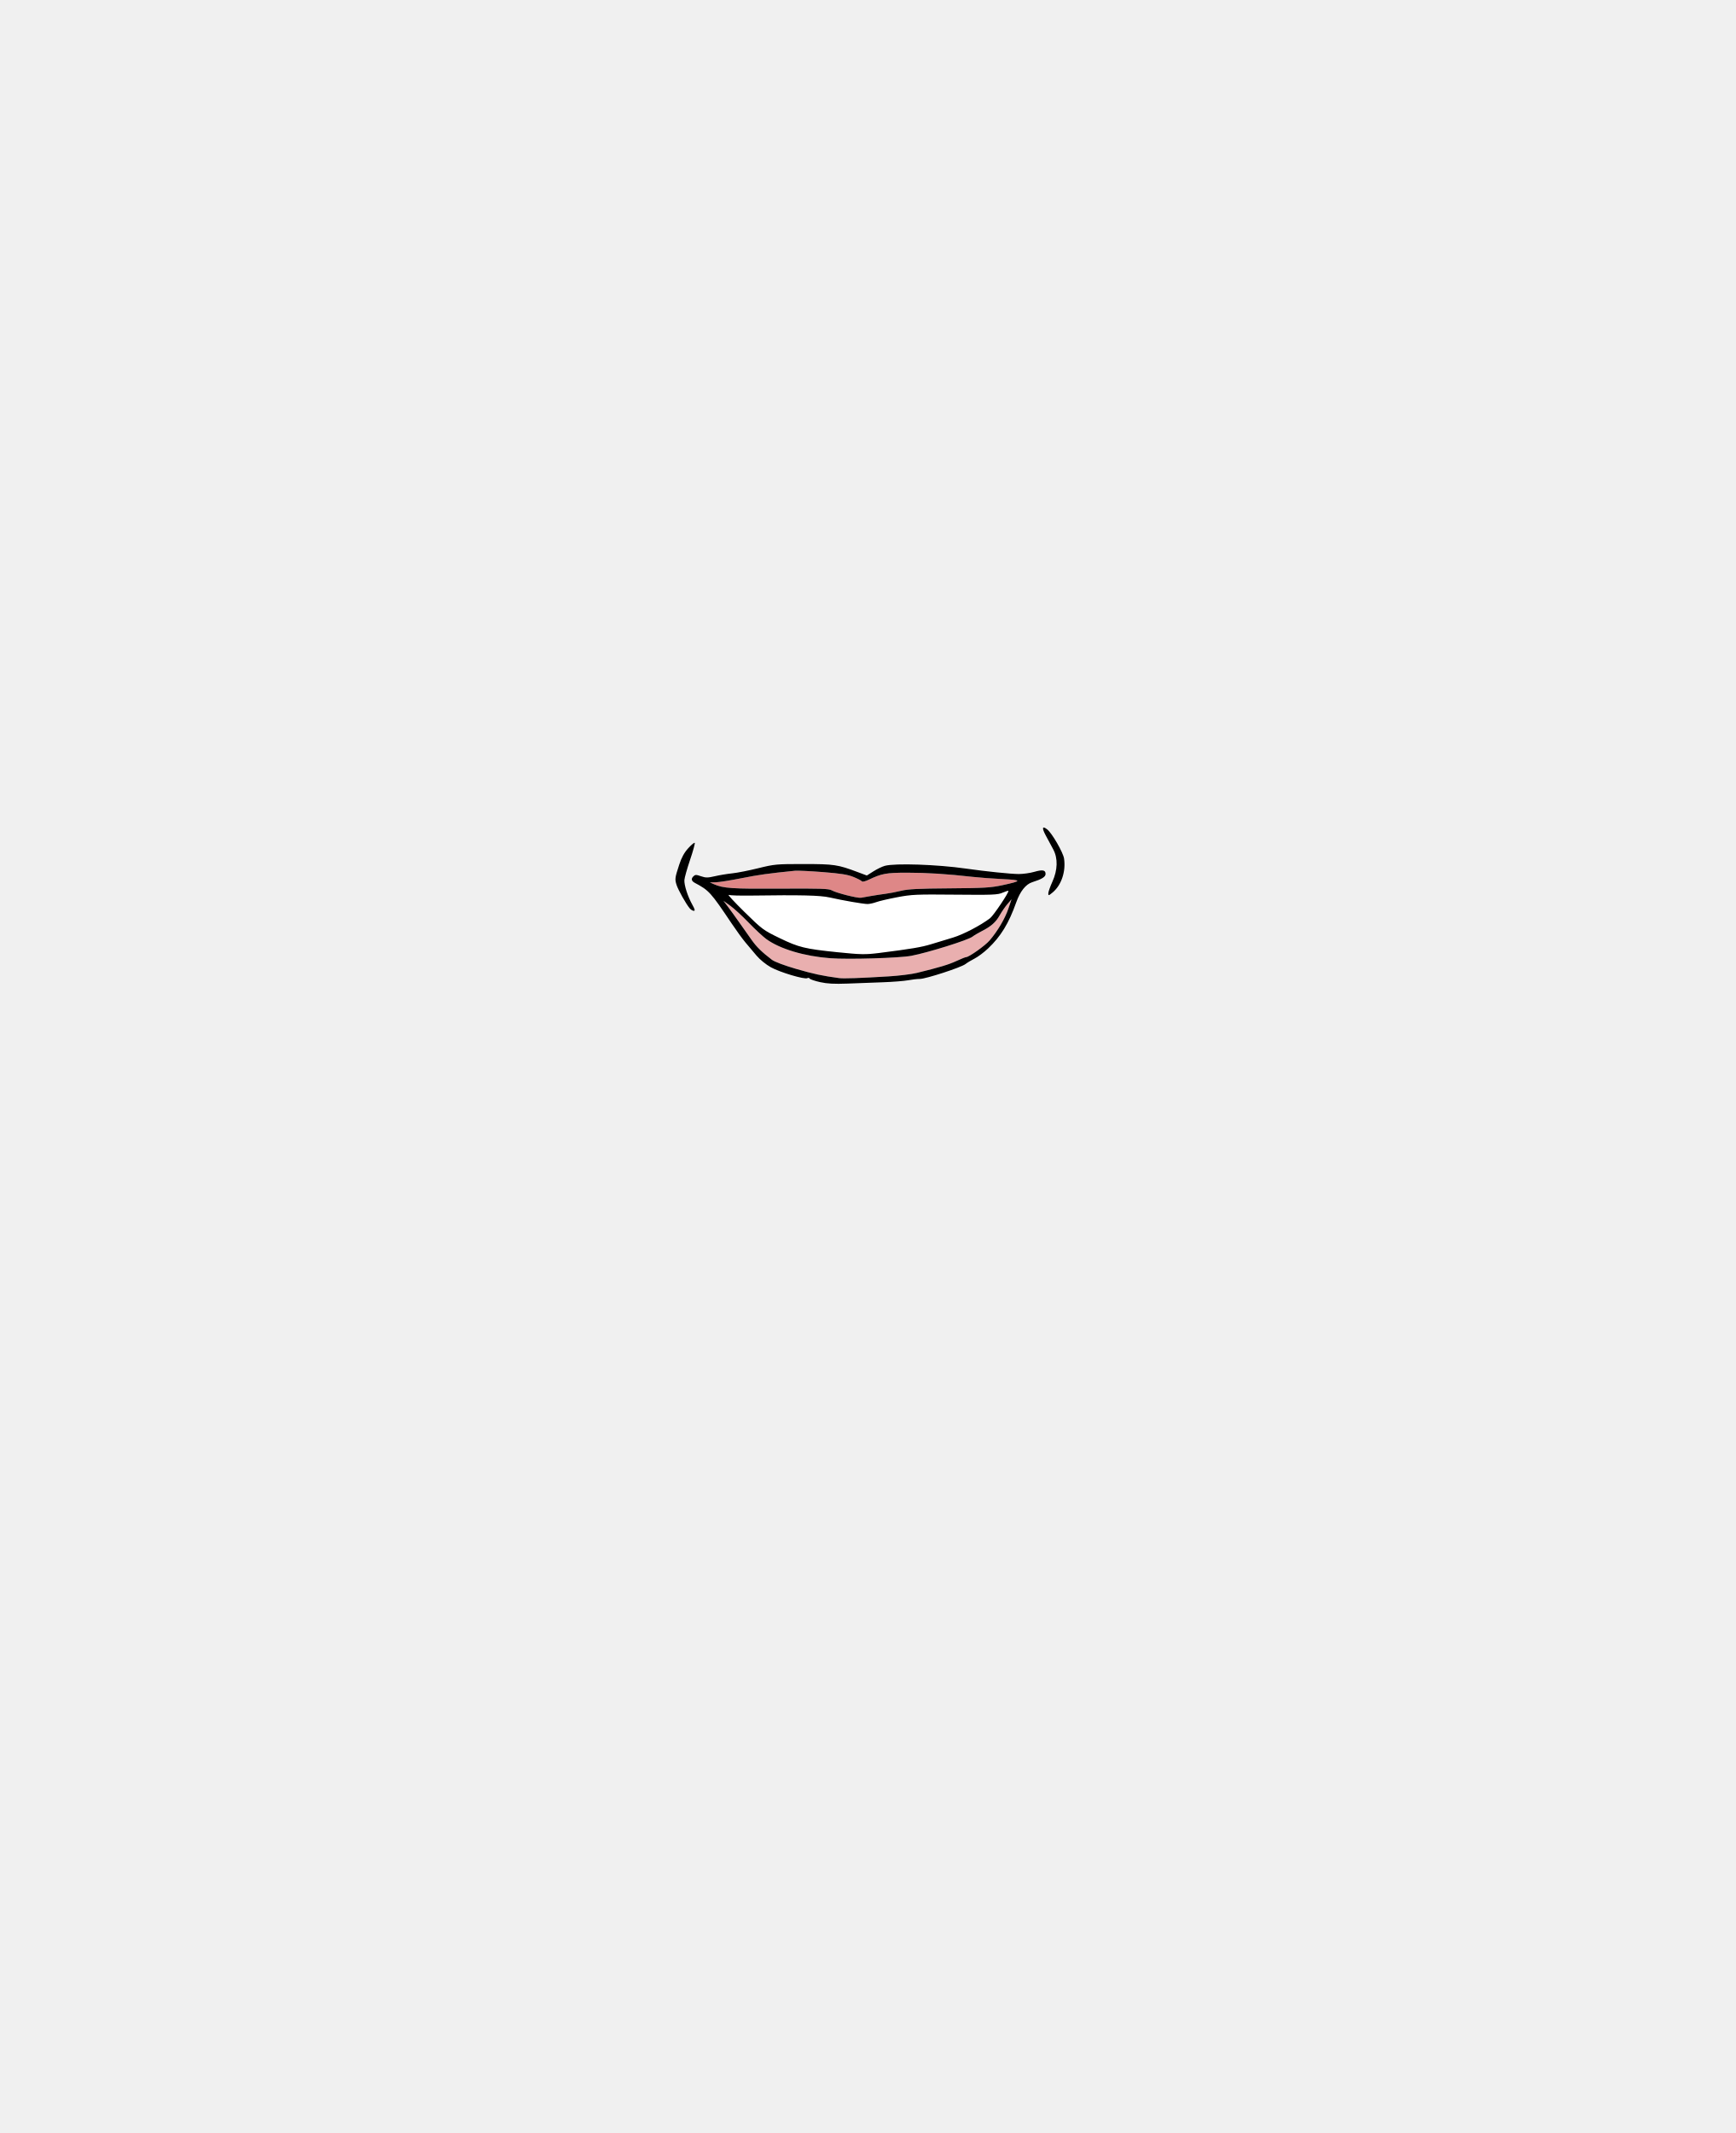
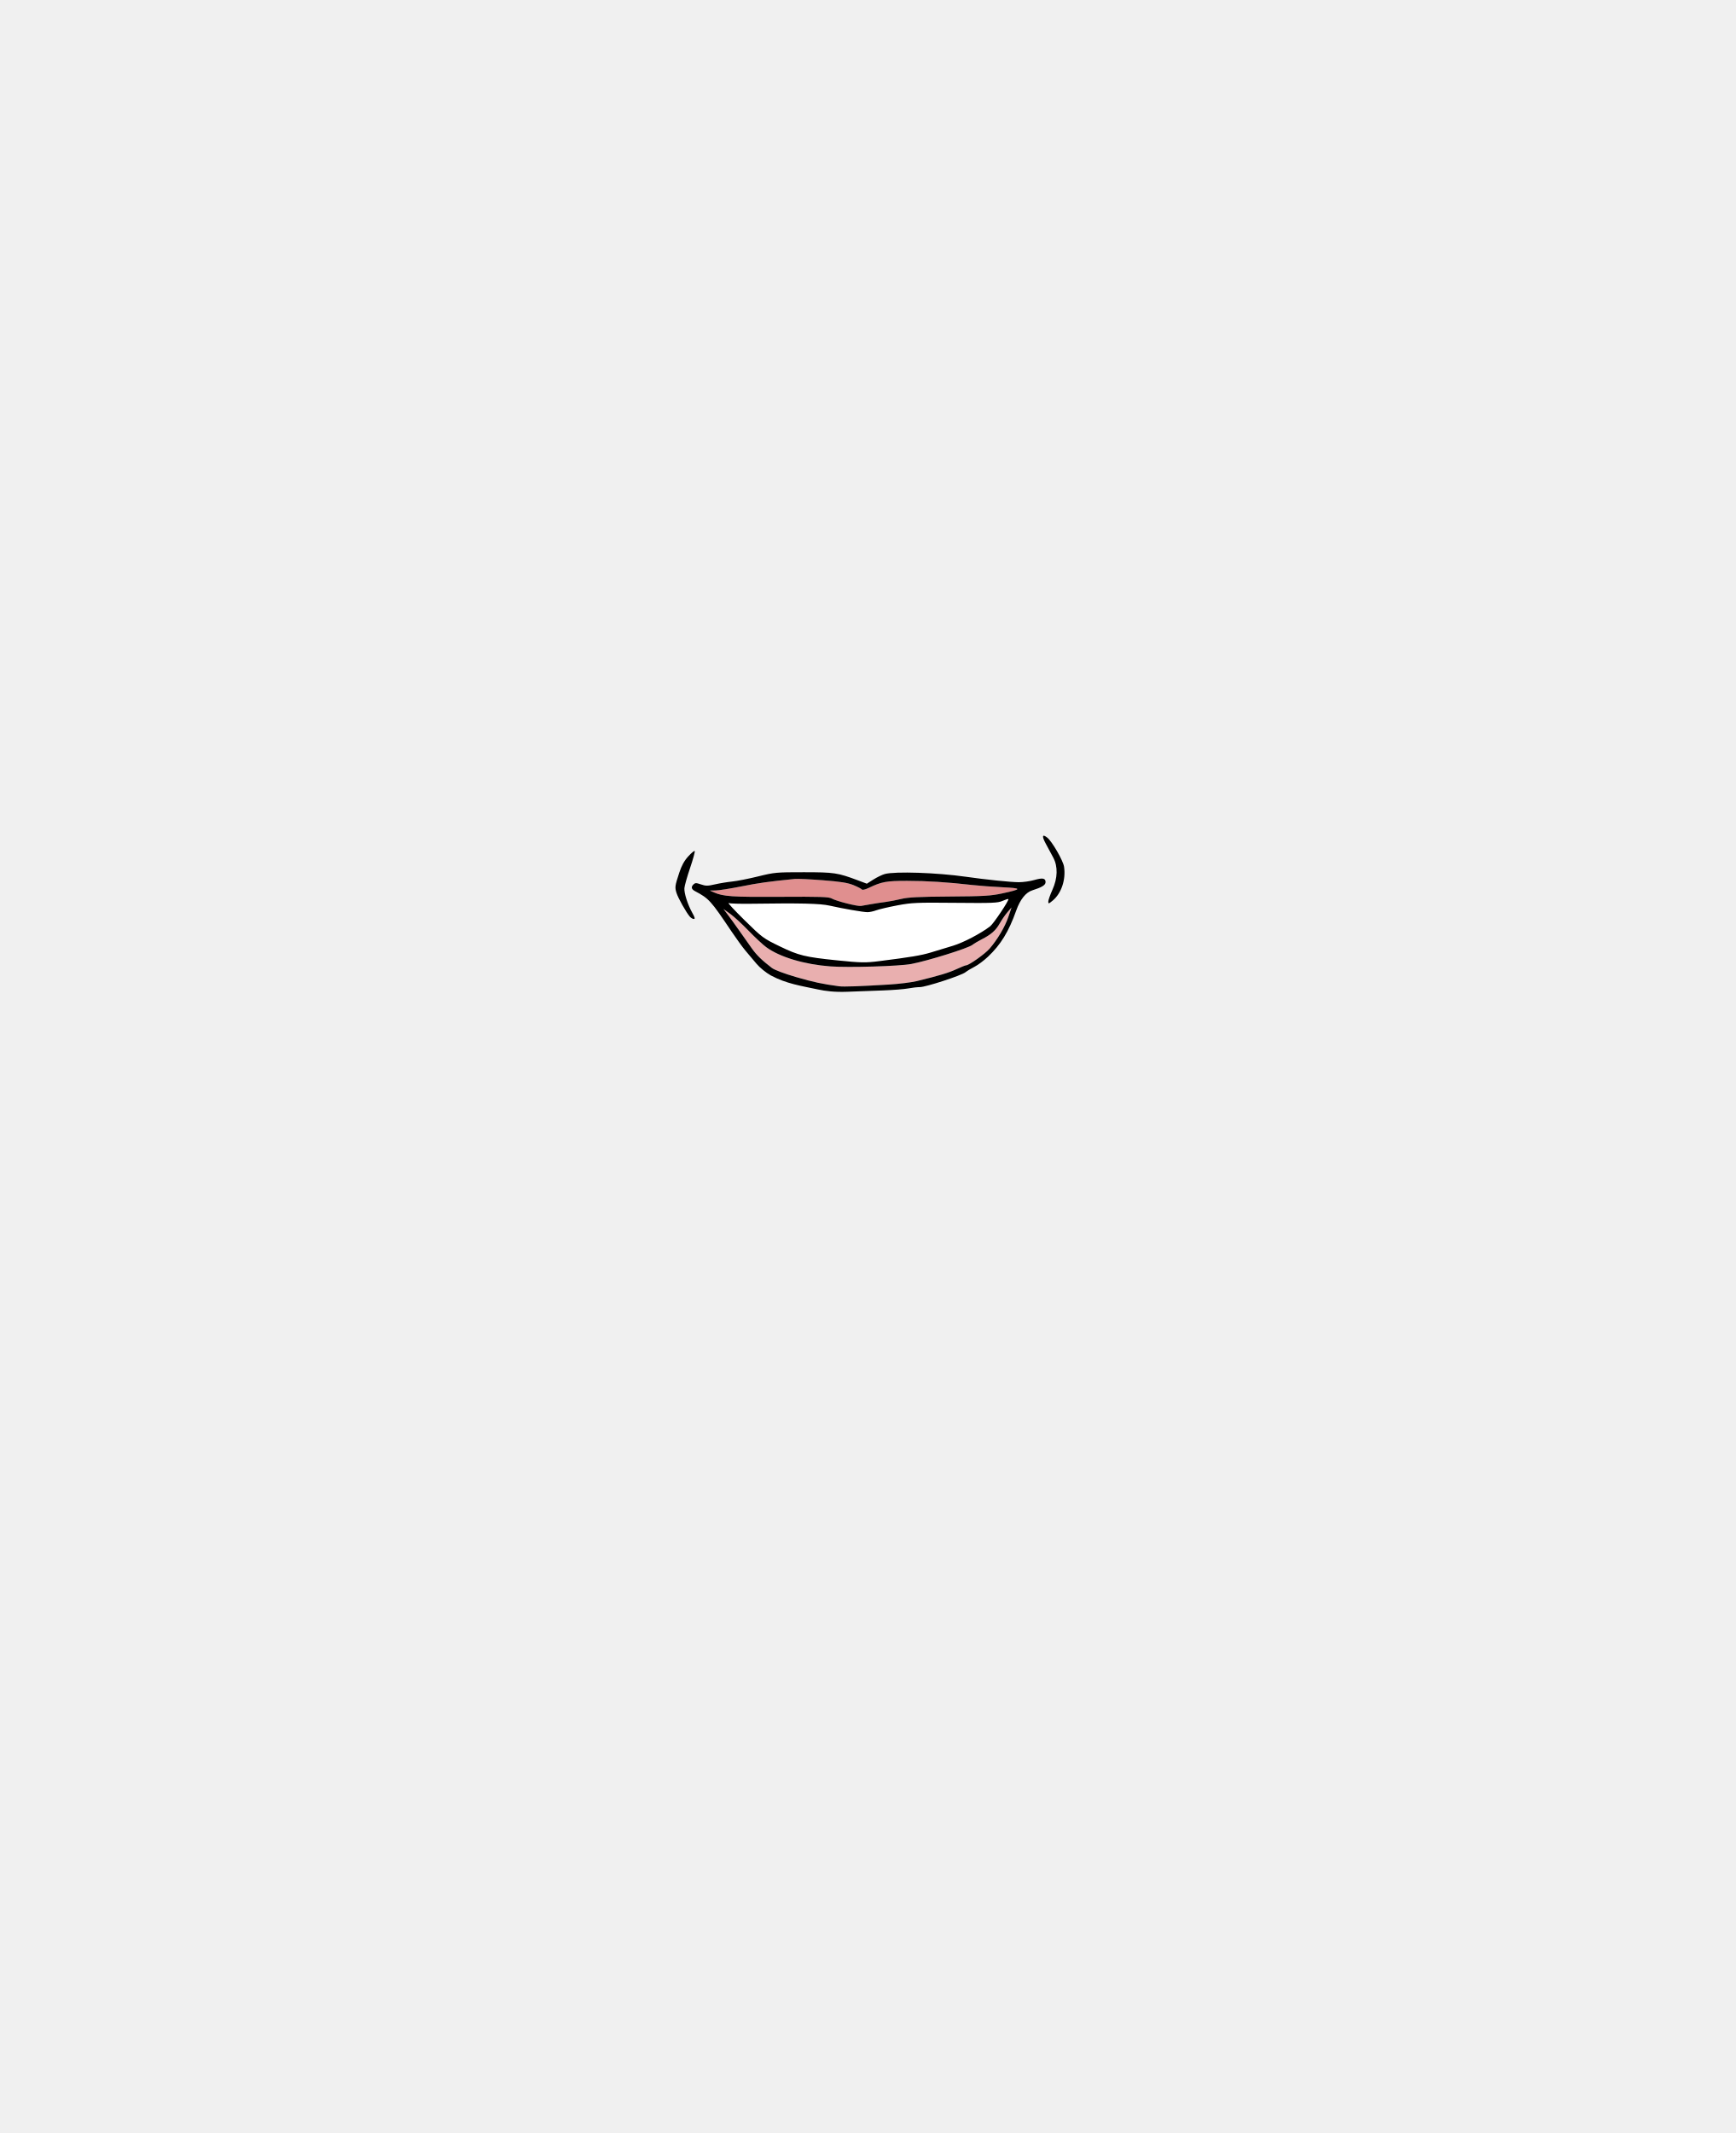
- <svg xmlns="http://www.w3.org/2000/svg" version="1.1" id="svg2" width="1274.286" height="1565.714" viewBox="0 0 1274.286 1565.714">
-   <defs id="defs6" />
-   <rect style="display:inline;opacity:1;fill:none;fill-opacity:1;fill-rule:evenodd;stroke:none;stroke-width:3.78;stroke-linecap:round;stroke-linejoin:miter;stroke-miterlimit:4;stroke-dasharray:none;stroke-dashoffset:0;stroke-opacity:1;paint-order:stroke fill markers" id="rect1307" width="1274.286" height="1565.714" x="0" y="0" />
-   <path style="fill:#de8787" d="m 639.605,657.682 c 3.025,-0.535 7.75,-1.254 10.5,-1.598 2.75,-0.344 7.925,-1.34 11.5,-2.214 5.059,-1.236 12.929,-1.632 35.5,-1.785 25.206,-0.171 30.273,-0.471 38.735,-2.295 14.705,-3.17 14.701,-3.813 -0.028,-4.517 -7.137,-0.341 -16.966,-1.075 -21.842,-1.631 -18.403,-2.097 -33.656,-3.066 -48.023,-3.052 -15.369,0.015 -18.65,0.618 -28.197,5.183 -2.518,1.204 -4.627,1.687 -5,1.145 -0.355,-0.516 -3.12,-1.952 -6.145,-3.191 -4.248,-1.741 -9.368,-2.556 -22.5,-3.583 -9.35,-0.731 -18.575,-1.17 -20.5,-0.976 -19.669,1.986 -26.525,2.943 -39.223,5.474 -8.098,1.614 -16.648,2.963 -19,2.998 l -4.277,0.064 3,1.33 c 6.883,3.052 13.365,3.488 48.5,3.266 29.559,-0.187 35.918,0.019 38,1.231 3.298,1.92 18.952,5.899 21.5,5.464 1.1,-0.188 4.475,-0.779 7.5,-1.314 z" id="path916" />
-   <path style="fill:#ffffff" d="m 645.605,699.505 c 23.08,-2.915 30.835,-4.219 37.858,-6.363 4.203,-1.284 11.481,-3.495 16.172,-4.913 7.626,-2.306 20.328,-8.943 27.265,-14.247 2.518,-1.925 14.146,-19.297 13.41,-20.033 -0.219,-0.219 -2.155,0.382 -4.302,1.335 -3.483,1.546 -7.235,1.7 -34.81,1.425 -28.407,-0.283 -31.844,-0.131 -42.5,1.888 -6.377,1.208 -13.29,2.823 -15.364,3.588 -2.074,0.766 -4.96,1.392 -6.414,1.392 -3.083,0 -17.755,-2.533 -27.816,-4.802 -6.984,-1.575 -21.035,-1.913 -57.641,-1.387 -8.052,0.116 -15.477,-0.103 -16.5,-0.486 -1.023,-0.383 4.184,5.243 11.57,12.501 13.081,12.855 13.755,13.355 26,19.292 13.817,6.699 18.504,7.842 42.071,10.26 17.417,1.787 20.749,1.846 31,0.551 z" id="path914" />
-   <path style="fill:#e9afaf" d="m 652.605,716.701 c 7.425,-0.454 16.65,-1.594 20.5,-2.534 16.505,-4.03 23.362,-6.093 29.097,-8.758 3.353,-1.558 6.546,-2.832 7.095,-2.832 2.087,0 13.955,-8.43 17.227,-12.236 5.845,-6.798 11.266,-15.969 13.745,-23.252 l 2.379,-6.988 -3.016,3.488 c -1.659,1.918 -4.216,5.627 -5.683,8.242 -2.892,5.155 -6.337,8.186 -13.344,11.739 -2.475,1.255 -5.497,3.06 -6.717,4.012 -3.173,2.476 -32.518,11.65 -44.783,14 -8.735,1.673 -46.121,2.796 -59.5,1.787 -19.126,-1.443 -37.03,-6.797 -47,-14.054 -2.475,-1.802 -8.325,-7.241 -13,-12.088 -4.675,-4.847 -10.75,-10.43 -13.5,-12.407 l -5,-3.595 2.842,3.73 c 1.563,2.052 5.388,7.34 8.5,11.751 3.112,4.411 7.356,10.419 9.431,13.351 3.564,5.035 7.458,8.835 14.828,14.474 1.917,1.467 9.08,4.162 17.803,6.699 12.775,3.716 19.287,5.107 31.596,6.753 3.261,0.436 15.368,0.011 36.5,-1.281 z" id="path912" />
-   <path id="path855" style="fill:#000000" d="m 769.605,655.803 c 0,-1.073 1.35,-4.928 3,-8.567 3.918,-8.641 4.148,-17.173 0.639,-23.741 -1.298,-2.431 -3.76,-7.007 -5.469,-10.169 -3.049,-5.64 -2.642,-7.381 1.049,-4.5 3.495,2.728 11.679,16.889 12.351,21.373 1.421,9.479 -1.949,19.544 -8.321,24.849 -2.964,2.468 -3.25,2.535 -3.25,0.755 z m -263.192,11.023 c -2.666,-3.107 -8.588,-13.647 -9.734,-17.326 -1.315,-4.221 -1.193,-5.132 1.992,-14.851 1.715,-5.232 3.661,-8.778 6.586,-12 2.283,-2.515 4.431,-4.301 4.772,-3.968 0.341,0.333 -1.18,5.908 -3.38,12.388 -2.2,6.481 -4.089,13.183 -4.198,14.895 -0.239,3.755 2.433,12.069 5.835,18.156 1.884,3.371 2.142,4.456 1.06,4.456 -0.787,0 -2.106,-0.787 -2.932,-1.75 z m 133.192,-9.144 c 3.025,-0.535 7.75,-1.254 10.5,-1.598 2.75,-0.344 7.925,-1.34 11.5,-2.214 5.059,-1.236 12.929,-1.632 35.5,-1.785 25.206,-0.171 30.273,-0.471 38.735,-2.295 14.705,-3.17 14.701,-3.813 -0.028,-4.517 -7.137,-0.341 -16.966,-1.075 -21.842,-1.631 -18.403,-2.097 -33.656,-3.066 -48.023,-3.052 -15.369,0.015 -18.65,0.618 -28.197,5.183 -2.518,1.204 -4.627,1.687 -5,1.145 -0.355,-0.516 -3.12,-1.952 -6.145,-3.191 -4.248,-1.741 -9.368,-2.556 -22.5,-3.583 -9.35,-0.731 -18.575,-1.17 -20.5,-0.976 -19.669,1.986 -26.525,2.943 -39.223,5.474 -8.098,1.614 -16.648,2.963 -19,2.998 l -4.277,0.064 3,1.33 c 6.883,3.052 13.365,3.488 48.5,3.266 29.559,-0.187 35.918,0.019 38,1.231 3.298,1.92 18.952,5.899 21.5,5.464 1.1,-0.188 4.475,-0.779 7.5,-1.314 z m 6,41.823 c 23.08,-2.915 30.835,-4.219 37.858,-6.363 4.203,-1.284 11.481,-3.495 16.172,-4.913 7.626,-2.306 20.328,-8.943 27.265,-14.247 2.518,-1.925 14.146,-19.297 13.41,-20.033 -0.219,-0.219 -2.155,0.382 -4.302,1.335 -3.483,1.546 -7.235,1.7 -34.81,1.425 -28.407,-0.283 -31.844,-0.131 -42.5,1.888 -6.377,1.208 -13.29,2.823 -15.364,3.588 -2.074,0.766 -4.96,1.392 -6.414,1.392 -3.083,0 -17.755,-2.533 -27.816,-4.802 -6.984,-1.575 -21.035,-1.913 -57.641,-1.387 -8.052,0.116 -15.477,-0.103 -16.5,-0.486 -1.023,-0.383 4.184,5.243 11.57,12.501 13.081,12.855 13.755,13.355 26,19.292 13.817,6.699 18.504,7.842 42.071,10.26 17.417,1.787 20.749,1.846 31,0.551 z m 7,17.196 c 7.425,-0.454 16.65,-1.594 20.5,-2.534 16.505,-4.03 23.362,-6.093 29.097,-8.758 3.353,-1.558 6.546,-2.832 7.095,-2.832 2.087,0 13.955,-8.43 17.227,-12.236 5.845,-6.798 11.266,-15.969 13.745,-23.252 l 2.379,-6.988 -3.016,3.488 c -1.659,1.918 -4.216,5.627 -5.683,8.242 -2.892,5.155 -6.337,8.186 -13.344,11.739 -2.475,1.255 -5.497,3.06 -6.717,4.012 -3.173,2.476 -32.518,11.65 -44.783,14 -8.735,1.673 -46.121,2.796 -59.5,1.787 -19.126,-1.443 -37.03,-6.797 -47,-14.054 -2.475,-1.802 -8.325,-7.241 -13,-12.088 -4.675,-4.847 -10.75,-10.43 -13.5,-12.407 l -5,-3.595 2.842,3.73 c 1.563,2.052 5.388,7.34 8.5,11.751 3.112,4.411 7.356,10.419 9.431,13.351 3.564,5.035 7.457,8.835 14.828,14.474 1.917,1.467 9.08,4.162 17.803,6.699 12.775,3.716 19.287,5.107 31.596,6.753 3.261,0.436 15.368,0.011 36.5,-1.281 z m -50.5,4.23 c -3.85,-0.858 -7.287,-2.022 -7.638,-2.586 -0.351,-0.564 -1.135,-0.718 -1.742,-0.343 -1.88,1.162 -20.208,-4.304 -26.806,-7.994 -3.607,-2.017 -8.074,-5.655 -10.537,-8.581 -2.352,-2.793 -6,-7.123 -8.108,-9.621 -2.108,-2.498 -6.73,-8.86 -10.271,-14.136 -15.252,-22.724 -16.487,-24.086 -26.817,-29.574 -2.589,-1.375 -2.977,-2.98 -1.157,-4.799 1.322,-1.322 2.02,-1.335 5.591,-0.105 3.516,1.211 4.938,1.207 10.284,-0.03 3.412,-0.79 9.129,-1.732 12.704,-2.095 3.575,-0.363 12.125,-2.048 19,-3.746 11.976,-2.957 13.38,-3.086 33.5,-3.074 22.342,0.014 24.874,0.392 39.642,5.93 l 6.642,2.491 4.823,-3.059 c 2.653,-1.682 6.414,-3.501 8.358,-4.041 7.425,-2.063 38.5,-1.015 59.535,2.008 14.398,2.069 33.193,4.005 38.846,4.002 3.215,-0.002 8.302,-0.717 11.303,-1.59 6.16,-1.791 8.351,-1.389 8.351,1.529 0,2.152 -2.688,3.816 -9.765,6.044 -4.779,1.504 -8.898,6.696 -11.801,14.873 -5.475,15.422 -11.299,24.939 -20.709,33.839 -2.954,2.794 -7.364,6.092 -9.798,7.328 -2.435,1.236 -5.489,3.077 -6.787,4.091 -3.122,2.438 -29.071,10.882 -33.441,10.882 -1.884,0 -5.75,0.441 -8.591,0.98 -2.841,0.539 -11.115,1.197 -18.386,1.463 -7.272,0.266 -19.071,0.706 -26.221,0.978 -9.646,0.367 -14.806,0.092 -20,-1.066 z" />
+ <svg xmlns="http://www.w3.org/2000/svg" width="1274.286" height="1565.714">
+   <path fill="none" d="M0 0h1274.286v1565.714H0z" paint-order="stroke fill markers" />
+   <path class="mouth" fill="#e9afaf" d="M584.654 645.125c-.454.005-.808.019-1.049.043-19.669 1.986-26.526 2.942-39.224 5.473-8.098 1.613-16.648 2.964-19 3l-4.276.062 3 1.33c6.884 3.052 13.366 3.49 48.5 3.268 29.56-.187 35.919.018 38 1.23 3.299 1.92 18.952 5.9 21.5 5.465 1.1-.187 4.475-.78 7.5-1.314 3.025-.535 7.75-1.254 10.5-1.598 2.75-.344 7.925-1.34 11.5-2.213 5.06-1.236 12.93-1.632 35.5-1.785 25.207-.171 30.273-.471 38.735-2.295 14.705-3.17 14.702-3.813-.028-4.518-7.137-.341-16.965-1.075-21.841-1.63-18.403-2.097-33.657-3.067-48.024-3.053-15.369.015-18.65.619-28.197 5.183-2.518 1.204-4.627 1.687-5 1.145-.355-.516-3.12-1.952-6.145-3.191-4.248-1.741-9.368-2.556-22.5-3.582-8.18-.64-16.268-1.056-19.45-1.02zM742.648 666.1l-3.015 3.488c-1.659 1.918-4.217 5.627-5.684 8.242-2.891 5.155-6.337 8.185-13.344 11.738-2.475 1.255-5.497 3.06-6.716 4.012-3.173 2.477-32.518 11.652-44.784 14.002-8.734 1.673-46.121 2.796-59.5 1.787-19.125-1.443-37.03-6.797-47-14.055-2.475-1.801-8.325-7.24-13-12.087-4.675-4.847-10.75-10.431-13.5-12.409l-5-3.593 2.842 3.73c1.564 2.052 5.389 7.339 8.5 11.75 3.112 4.411 7.356 10.42 9.432 13.352 3.564 5.034 7.458 8.833 14.828 14.472 1.917 1.467 9.08 4.163 17.803 6.7 12.775 3.715 19.287 5.108 31.595 6.753 3.261.436 15.369.011 36.5-1.28 7.425-.455 16.65-1.596 20.5-2.536 16.506-4.03 23.361-6.093 29.096-8.758 3.353-1.558 6.547-2.832 7.096-2.832 2.086 0 13.954-8.43 17.226-12.236 5.845-6.799 11.267-15.97 13.747-23.252l2.378-6.988z" />
+   <path fill="#fff" d="M645.605 705.505c23.08-2.916 30.835-4.22 37.858-6.364 4.203-1.283 11.48-3.494 16.172-4.913 7.626-2.306 20.328-8.943 27.265-14.247 2.518-1.925 14.147-19.297 13.41-20.033-.219-.22-2.155.381-4.302 1.334-3.482 1.546-7.235 1.7-34.81 1.425-28.406-.283-31.843-.13-42.5 1.888-6.376 1.208-13.29 2.823-15.363 3.588-2.074.766-4.96 1.393-6.414 1.393-3.083 0-17.755-2.533-27.816-4.802-6.984-1.575-21.036-1.913-57.64-1.387-8.053.115-15.478-.103-16.5-.486-1.023-.383 4.183 5.243 11.57 12.5 13.08 12.856 13.754 13.356 26 19.293 13.816 6.699 18.504 7.842 42.07 10.26 17.417 1.786 20.75 1.846 31 .55z" />
+   <path fill="#d35f5f" d="M639.605 663.682c3.025-.535 7.75-1.254 10.5-1.598 2.75-.343 7.925-1.34 11.5-2.213 5.059-1.236 12.929-1.632 35.5-1.785 25.206-.172 30.273-.472 38.735-2.296 14.705-3.17 14.701-3.813-.028-4.517-7.137-.342-16.966-1.075-21.842-1.63-18.403-2.097-33.656-3.067-48.023-3.053-15.369.015-18.65.619-28.197 5.183-2.518 1.204-4.627 1.687-5 1.145-.355-.515-3.12-1.951-6.145-3.19-4.249-1.742-9.368-2.557-22.5-3.584-9.35-.731-18.575-1.17-20.5-.976-19.67 1.986-26.525 2.943-39.224 5.474-8.097 1.613-16.647 2.963-19 2.998l-4.276.064 3 1.33c6.883 3.051 13.365 3.488 48.5 3.266 29.558-.187 35.918.02 38 1.232 3.298 1.92 18.951 5.898 21.5 5.464 1.1-.188 4.475-.779 7.5-1.314z" opacity=".4" />
+   <path d="M769.605 661.803c0-1.073 1.35-4.928 3-8.567 3.918-8.641 4.148-17.173.639-23.74-1.298-2.431-3.76-7.008-5.469-10.17-3.049-5.64-2.642-7.381 1.05-4.5 3.494 2.727 11.678 16.889 12.35 21.372 1.422 9.48-1.948 19.545-8.32 24.85-2.964 2.468-3.25 2.534-3.25.755zm-263.192 11.023c-2.666-3.107-8.588-13.647-9.734-17.327-1.315-4.22-1.193-5.131 1.992-14.85 1.714-5.232 3.66-8.779 6.586-12 2.283-2.515 4.43-4.3 4.772-3.968.34.333-1.18 5.908-3.38 12.388-2.2 6.481-4.09 13.184-4.198 14.895-.24 3.755 2.432 12.069 5.834 18.156 1.884 3.37 2.142 4.456 1.06 4.456-.786 0-2.106-.788-2.932-1.75zm133.192-9.144c3.025-.535 7.75-1.254 10.5-1.598 2.75-.343 7.925-1.34 11.5-2.213 5.059-1.236 12.929-1.632 35.5-1.786 25.206-.17 30.273-.471 38.735-2.295 14.705-3.17 14.701-3.813-.028-4.517-7.137-.342-16.966-1.075-21.842-1.63-18.403-2.097-33.656-3.067-48.023-3.053-15.369.015-18.65.618-28.197 5.183-2.518 1.204-4.627 1.687-5 1.145-.355-.515-3.12-1.951-6.145-3.19-4.249-1.742-9.368-2.557-22.5-3.584-9.35-.731-18.575-1.17-20.5-.976-19.67 1.986-26.525 2.943-39.224 5.474-8.097 1.613-16.647 2.963-19 2.998l-4.276.064 3 1.33c6.883 3.051 13.365 3.488 48.5 3.266 29.558-.187 35.918.02 38 1.231 3.298 1.92 18.951 5.9 21.5 5.465 1.1-.188 4.475-.78 7.5-1.314zm6 41.823c23.08-2.916 30.835-4.22 37.858-6.364 4.203-1.283 11.48-3.494 16.172-4.913 7.626-2.306 20.328-8.943 27.265-14.247 2.518-1.925 14.147-19.297 13.41-20.033-.219-.22-2.155.381-4.302 1.334-3.482 1.546-7.235 1.7-34.81 1.425-28.406-.283-31.843-.13-42.5 1.888-6.376 1.208-13.29 2.823-15.363 3.588-2.074.766-4.96 1.393-6.414 1.393-3.083 0-17.755-2.533-27.816-4.802-6.984-1.575-21.036-1.914-57.64-1.387-8.053.115-15.478-.103-16.5-.486-1.023-.383 4.183 5.243 11.57 12.5 13.08 12.856 13.754 13.356 26 19.293 13.816 6.699 18.504 7.842 42.07 10.26 17.417 1.786 20.75 1.845 31 .55zm7 17.196c7.425-.454 16.65-1.595 20.5-2.535 16.505-4.03 23.362-6.093 29.097-8.758 3.353-1.558 6.546-2.832 7.095-2.832 2.086 0 13.955-8.43 17.227-12.236 5.844-6.798 11.265-15.969 13.745-23.252l2.379-6.988-3.016 3.488c-1.659 1.918-4.216 5.627-5.683 8.242-2.891 5.155-6.337 8.186-13.344 11.739-2.475 1.255-5.498 3.06-6.717 4.012-3.172 2.476-32.518 11.65-44.783 14-8.735 1.674-46.122 2.797-59.5 1.787-19.126-1.443-37.03-6.796-47-14.054-2.475-1.801-8.325-7.241-13-12.088-4.675-4.847-10.75-10.43-13.5-12.407l-5-3.595 2.842 3.73c1.564 2.052 5.389 7.34 8.5 11.751a11795.98 11795.98 0 0 0 9.432 13.35c3.564 5.035 7.457 8.836 14.828 14.475 1.916 1.466 9.08 4.162 17.802 6.699 12.775 3.716 19.288 5.107 31.596 6.753 3.26.435 15.368.01 36.5-1.281zm-51.938 3.63c-12.615-2.696-23.234-4.168-34.75-10.323-3.606-2.017-8.073-5.655-10.536-8.58-2.352-2.794-6-7.123-8.108-9.621-2.108-2.499-6.73-8.86-10.272-14.137-15.251-22.724-16.486-24.086-26.817-29.574-2.59-1.375-2.977-2.98-1.158-4.799 1.323-1.322 2.02-1.335 5.592-.105 3.516 1.212 4.938 1.207 10.283-.03 3.412-.79 9.129-1.732 12.704-2.095 3.575-.362 12.125-2.048 19-3.746 11.976-2.957 13.38-3.086 33.5-3.073 22.342.013 24.874.392 39.642 5.93l6.643 2.49 4.823-3.058c2.652-1.683 6.413-3.501 8.357-4.041 7.426-2.063 38.5-1.015 59.535 2.007 14.398 2.07 33.193 4.006 38.846 4.003 3.215-.002 8.302-.717 11.303-1.59 6.16-1.79 8.35-1.389 8.35 1.53 0 2.152-2.687 3.816-9.764 6.044-4.779 1.505-8.898 6.696-11.8 14.873-5.476 15.422-11.3 24.94-20.71 33.839-2.954 2.794-7.364 6.091-9.798 7.328-2.435 1.236-5.49 3.077-6.788 4.091-3.121 2.438-29.07 10.882-33.44 10.882-1.885 0-5.75.44-8.591.98-2.841.538-11.115 1.197-18.387 1.463-7.271.266-19.071.706-26.221.978-9.646.367-16.234-.554-21.438-1.666z" />
</svg>
